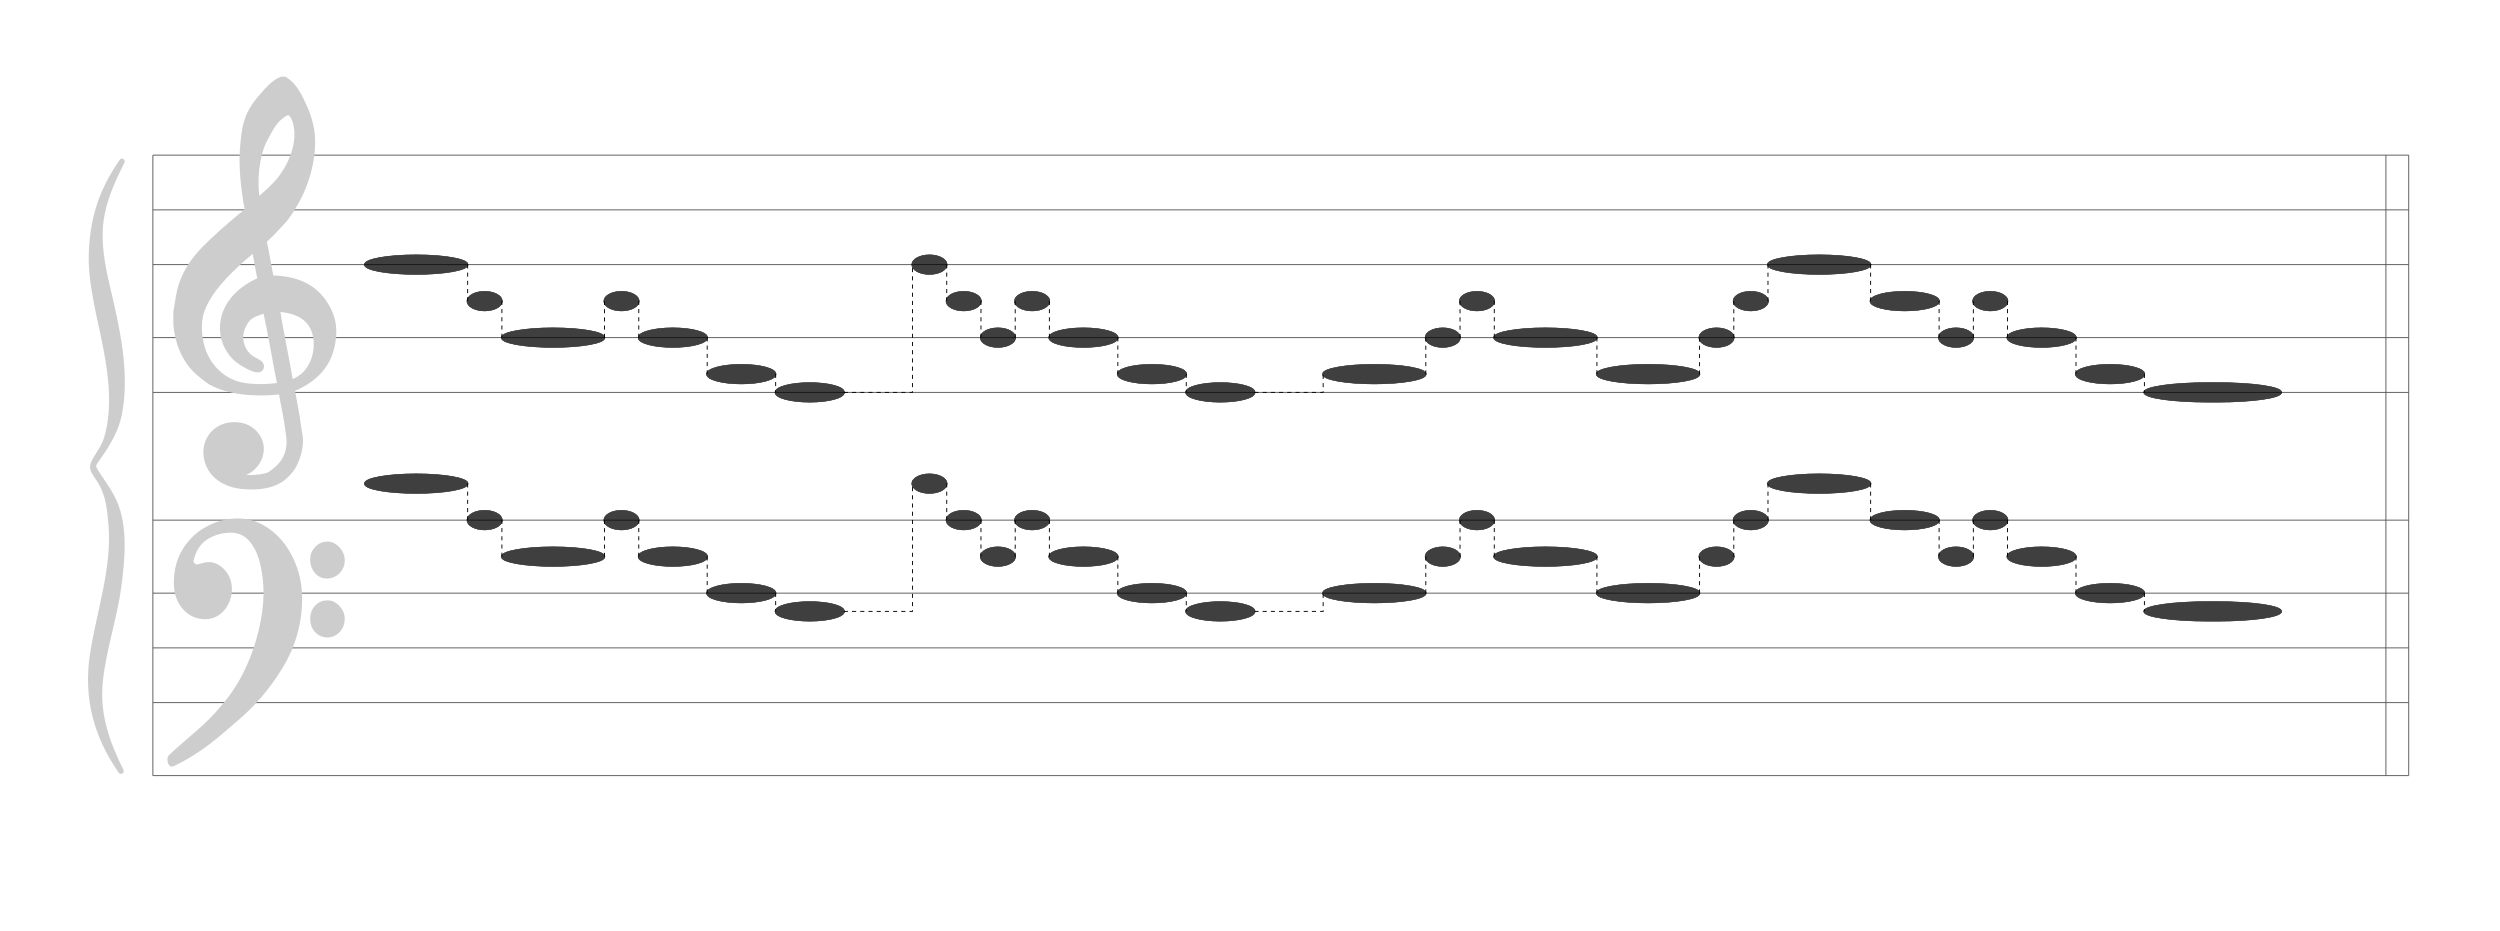
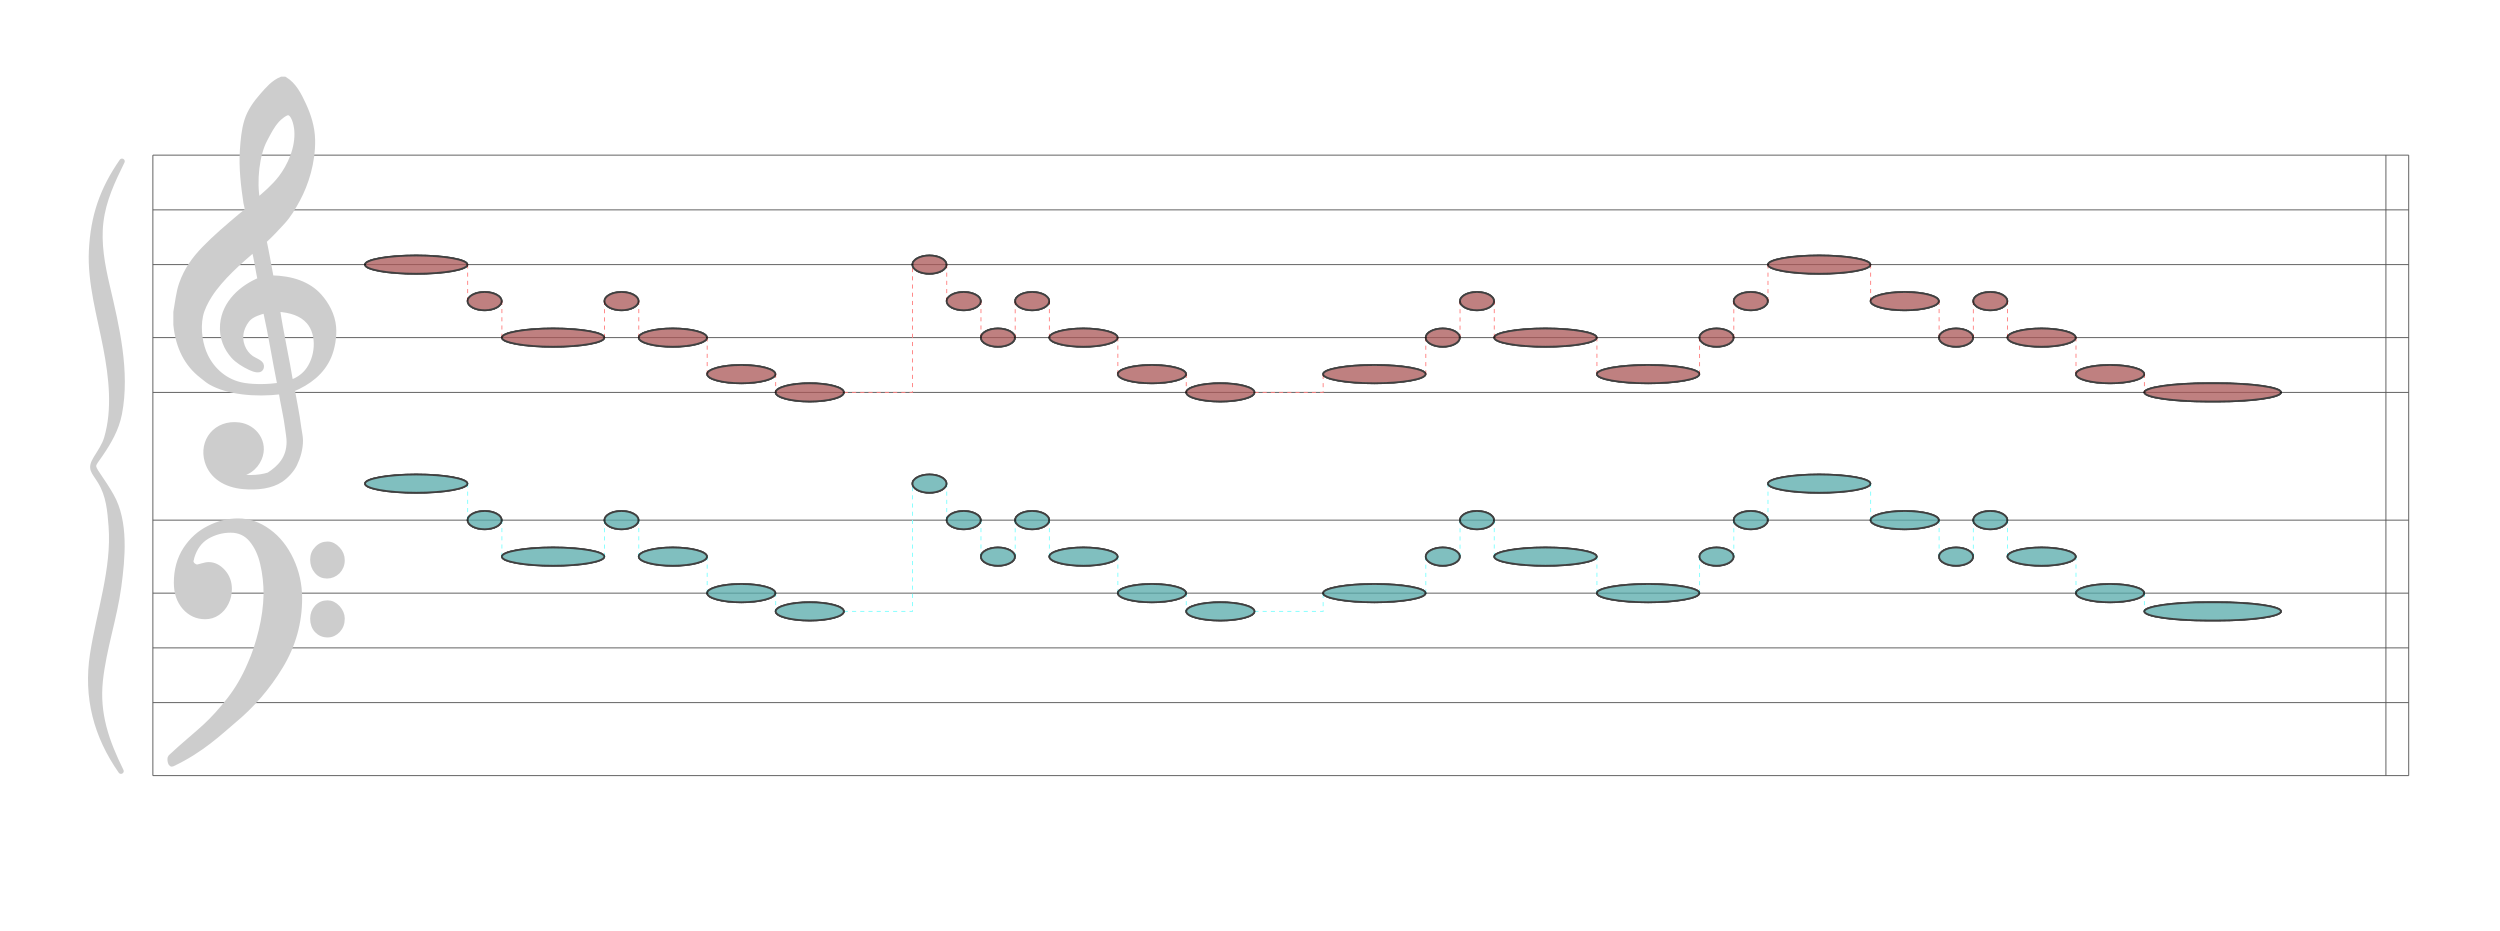
<svg xmlns="http://www.w3.org/2000/svg" version="1.1" viewPort="0 40 29.995 41" viewBox="-200 -50 1369.84 510" width="1369.84" height="510">
  <filter id="constantOpacity">
    <feComponentTransfer>
      <feFuncA type="table" tableValues="0 .5 .5" />
    </feComponentTransfer>
  </filter>
  <g transform="scale(35, -10) translate(0, -81)">
    <g class="staff-lines" stroke-width="0.5" stroke="#555555">
      <path vector-effect="non-scaling-stroke" d="M-3.321 64.5 L31.995 64.5" />
      <path vector-effect="non-scaling-stroke" d="M-3.321 67.5 L31.995 67.5" />
      <path vector-effect="non-scaling-stroke" d="M-3.321 71.5 L31.995 71.5" />
      <path vector-effect="non-scaling-stroke" d="M-3.321 74.5 L31.995 74.5" />
      <path vector-effect="non-scaling-stroke" d="M-3.321 77.5 L31.995 77.5" />
      <path vector-effect="non-scaling-stroke" d="M-3.321 43.5 L31.995 43.5" />
      <path vector-effect="non-scaling-stroke" d="M-3.321 47.5 L31.995 47.5" />
      <path vector-effect="non-scaling-stroke" d="M-3.321 50.5 L31.995 50.5" />
      <path vector-effect="non-scaling-stroke" d="M-3.321 53.5 L31.995 53.5" />
      <path vector-effect="non-scaling-stroke" d="M-3.321 57.5 L31.995 57.5" />
      <path vector-effect="non-scaling-stroke" d="M31.638,43.5 L31.638,77.5" />
      <path vector-effect="non-scaling-stroke" d="M31.995,43.5 L31.995,77.5" />
      <path vector-effect="non-scaling-stroke" d="M-3.321,43.5 L-3.321,77.5 z" />
    </g>
    <g transform="scale(0.714286, 1)">
      <g vector-effect="non-scaling-stroke" class="treble-clef" stroke="#cdcdcd" stroke-width="3" fill="#cdcdcd" transform="translate(-17.25, 5.15) scale(0.06, 0.07)">
        <path vector-effect="non-scaling-stroke" d="M250.026,1080.111c-2.375-5.813-4.501-12.037-5.616-19.656c-1.07-7.32-1.387-15.609-1.62-23.113    c-0.426-13.713,0.409-28.548,1.296-41.038c0.132-1.861,0.517-3.882,0.432-5.183c-0.118-1.794-1.622-3.834-2.484-5.401    c-4.551-8.266-9.023-16.291-13.176-25.488c-3.56-7.883-6.46-16.235-8.316-27.648c-1.087-6.682-1.406-14.26-2.053-21.816   c0-3.313,0-6.623,0-9.936c0.817-17.854,4.099-30.916,9.396-39.743c1.084-1.808,2.228-3.951,3.24-5.186    c6.218-7.579,16.081-9.873,25.812-7.343c0.598-8.887,1.858-19.53,2.376-28.944c0.193-3.49,0.54-7.194,0.54-10.368    c-0.003-13.193-3.44-20.603-7.452-26.135c-3.645-2.613-9.925-3.099-13.176,0.43c4.904-0.174,8.174,5.425,9.612,12.744    c2.427,12.351-1.738,24.386-7.344,25.918c-8.458,2.316-13.738-12.691-11.556-28.295c1.622-11.598,6.603-18.42,13.176-19.655    c5.073-0.956,10.149,0.426,13.608,5.399c1.988,2.858,4.009,7.685,4.968,11.879c1.246,5.448,2.18,12.212,2.16,18.792    c-0.01,3.246-0.453,6.761-0.648,10.152c-0.614,10.689-1.579,19.729-2.376,29.812c6.095,5.437,10.941,13.432,13.392,25.704    c1.302,6.52,2.035,15.517,1.727,23.111c-0.375,9.302-2.565,17.712-5.183,23.975c-3.863,9.248-9.852,13.985-17.604,14.257    c-0.849,9.749-1.633,19.633-2.593,29.159c2.376,4.619,4.55,9.643,6.805,14.906c2.185,5.095,3.892,11.286,5.508,17.712    c2.98,11.855,5.576,29.004,5.4,46.44c-0.102,10.157-1.538,19.319-3.24,27.215c-1.691,7.847-3.557,15.81-6.912,20.089    c-0.36,0-0.72,0-1.08,0C254.113,1090.306,252.068,1085.104,250.026,1080.111z M248.19,997.6    c-1.362,15.429-0.295,36.475,2.7,48.384c1.367,5.441,2.426,10.329,4.428,15.122c0.854,2.04,3.006,5.909,4.104,5.83    c2.104-0.153,3.064-9.245,3.24-13.824c0.542-14.092-2.623-28.387-5.832-37.366C254.247,1008.515,250.911,1002.572,248.19,997.6z     M249.27,935.823c-6.565-5.809-13.02-17.569-13.716-34.776c-0.425-10.517,1.463-18.693,3.888-24.624    c1.422-3.478,3.789-6.692,6.156-9.072c1.287-1.293,4.09-3.666,3.996,1.296c-0.048,2.584-2.504,4.06-3.888,6.263    c-2.557,4.079-4.489,12.399-3.348,21.385c0.481,3.784,1.636,7.983,2.808,10.153c1.458,2.697,3.725,4.34,6.048,5.615    c1.987-19.137,3.451-39.323,5.292-58.753c-4.493-1.347-9.224-1.49-13.068-0.213c-6.922,2.298-11.753,12.045-14.256,23.111    c-1.838,8.128-2.944,20.546-1.837,31.752c0.529,5.353,1.939,11.271,3.348,15.984c4.113,13.751,11.055,26.606,16.308,36.289    C247.971,952.523,248.466,943.862,249.27,935.823z M260.286,855.473c-1.479,19.361-3.545,38.701-4.86,57.671    c5.07-0.638,9.023-3.541,11.556-9.718c4.25-10.369,3.378-29.217-0.648-39.53C264.924,860.283,262.694,856.868,260.286,855.473z" />
      </g>
      <g class="bass-clef" fill="#cdcdcd" stroke="#cdcdcd" transform="scale(1.02, 1) translate(-0.25, 0.25)" stroke-width="3">
        <g transform="matrix(0.1835537,0,0,0.1830159,-98.29797,-1128.841)">
          <path vector-effect="non-scaling-stroke" d="M514.308,6407.837c3.419,4.086,5.655,9.64,7.124,12.803     c2.204,4.648,4.046,10.097,5.538,16.384c1.492,6.287,2.238,13.068,2.238,20.385c0,4.115-0.338,7.925-0.991,11.507     c-0.653,3.543-1.527,6.4-2.647,8.459c-1.108,2.095-2.297,3.125-3.545,3.125c-1.142,0-2.262-0.687-3.369-2.135     c-1.119-1.41-2.029-3.505-2.752-6.325c-0.711-2.819-1.073-6.135-1.073-9.982c0-3.011,0.326-5.411,0.968-7.317     c0.653-1.867,1.446-2.78,2.379-2.78c0.513,0,0.991,0.342,1.422,1.104c0.431,0.724,0.769,1.753,1.014,3.011     c0.245,1.257,0.373,2.628,0.373,4.077c0,2.019-0.245,3.733-0.735,5.144c-0.501,1.41-1.049,2.132-1.667,2.132     c-0.21,0-0.466-0.152-0.781-0.38c-0.303-0.229-0.501-0.342-0.571-0.342c-0.14,0-0.292,0.152-0.466,0.495     c-0.175,0.342-0.268,0.799-0.292,1.41c0.07,0.495,0.117,0.838,0.117,1.104c0.338,2.896,0.944,4.953,1.796,6.249     c0.863,1.258,1.784,1.905,2.763,1.905c1.014,0,1.83-0.953,2.46-2.858c0.63-1.943,1.073-4.344,1.329-7.277     c0.268-2.896,0.396-5.981,0.396-9.22c-0.035-3.468-0.221-7.125-0.583-10.897c-0.361-3.81-0.804-7.163-1.317-10.059     c-0.653-3.925-1.458-7.468-2.414-10.593c-0.956-3.124-1.889-5.752-2.775-7.849c-0.886-2.133-2.731-5.973-4.104-9.297     C514,6409.468,514.126,6407.62,514.308,6407.837z" />
          <path vector-effect="non-scaling-stroke" d="M531.259,6465.557c0.313-0.979,0.705-1.415,1.189-1.415     c0.457,0,0.862,0.436,1.228,1.306c0.339,0.908,0.522,2.032,0.522,3.339c0,1.233-0.17,2.358-0.522,3.302     c-0.353,0.979-0.745,1.488-1.163,1.488c-0.483,0-0.888-0.436-1.215-1.343c-0.34-0.871-0.509-1.958-0.509-3.266     C530.789,6467.626,530.945,6466.5,531.259,6465.557z" />
          <path vector-effect="non-scaling-stroke" d="M531.272,6447.847c0.327-0.871,0.732-1.342,1.241-1.342     c0.457,0,0.849,0.471,1.189,1.378c0.327,0.908,0.497,2.033,0.497,3.447c0,1.162-0.183,2.214-0.522,3.193     c-0.366,0.98-0.745,1.452-1.163,1.452c-0.509,0-0.914-0.436-1.241-1.343c-0.313-0.87-0.483-1.996-0.483-3.301     C530.789,6449.879,530.958,6448.717,531.272,6447.847z" />
        </g>
      </g>
    </g>
    <g transform="scale(0.714286, 1)">
      <g class="brace" transform="rotate(0.2) translate(30.5,-324) scale(1,-1) scale(.0175)">
        <path vector-effect="non-scaling-stroke" stroke="#cdcdcd" fill="#cdcdcd" stroke-width="3" stroke-linejoin="round" d="M-2031.812-22924.453    c-24.919,88.91-36.494,171.418-39.024,279.09c-2.379,101.156,9.877,207.264,16.991,305.533    c6.605,91.162,10.955,191.51-0.048,282.248c-2.757,22.732-8.614,43.227-13.597,63.254c-8.261,33.207-2.886,38.68,5.136,72.111    c10.485,43.689,11.808,90.887,13.172,140.795c3.604,132-16.215,270.613-24.675,400.074    c-8.818,134.883,3.651,255.861,34.113,366.164c-17.906-92.289-29.886-179.082-25.068-283.635    c4.572-99.275,18.379-195.207,24.078-294.23c5.11-88.826,9.914-203.154-8.344-284.342c-4.91-21.82-10.217-42.227-15.835-62.98    c-9.146-33.812-7.235-31.322,2.353-65.664c11.021-39.504,20.774-80.965,24.589-128.662c10.5-131.361-2.347-271.072-13.816-398.416    c-5.957-66.148-10.878-134.006-7.34-202.238C-2055.575-22803.877-2044.086-22863.117-2031.812-22924.453L-2031.812-22924.453z" />
      </g>
    </g>
    <g style="stroke-width:1; stroke:black;">
-       <g class="note-lines track-2" fill="none" stroke="hsl(13, 100, 64%)" stroke-dasharray="2.25" vector-effect="non-scaling-stroke" stroke-width="0.5">
+       <g class="note-lines track-2" fill="none" stroke="hsl(180, 100%, 75%)" stroke-dasharray="2.25" vector-effect="non-scaling-stroke" stroke-width="0.5">
        <path vector-effect="non-scaling-stroke" d=" M1.603 59.5 L1.607 59.5 L1.607 57.5" />
        <path vector-effect="non-scaling-stroke" d=" M2.138 57.5 L2.143 57.5 L2.143 55.5" />
        <path vector-effect="non-scaling-stroke" d=" M3.746 55.5 L3.75 55.5 L3.75 57.5" />
        <path vector-effect="non-scaling-stroke" d=" M4.281 57.5 L4.286 57.5 L4.286 55.5" />
        <path vector-effect="non-scaling-stroke" d=" M5.353 55.5 L5.357 55.5 L5.357 53.5" />
        <path vector-effect="non-scaling-stroke" d=" M6.424 53.5 L6.429 53.5 L6.429 52.5" />
        <path vector-effect="non-scaling-stroke" d=" M7.496 52.5 L8.571 52.5 L8.571 59.5" />
        <path vector-effect="non-scaling-stroke" d=" M9.103 59.5 L9.107 59.5 L9.107 57.5" />
        <path vector-effect="non-scaling-stroke" d=" M9.638 57.5 L9.643 57.5 L9.643 55.5" />
        <path vector-effect="non-scaling-stroke" d=" M10.174 55.5 L10.179 55.5 L10.179 57.5" />
        <path vector-effect="non-scaling-stroke" d=" M10.71 57.5 L10.714 57.5 L10.714 55.5" />
        <path vector-effect="non-scaling-stroke" d=" M11.781 55.5 L11.786 55.5 L11.786 53.5" />
        <path vector-effect="non-scaling-stroke" d=" M12.853 53.5 L12.857 53.5 L12.857 52.5" />
        <path vector-effect="non-scaling-stroke" d=" M13.924 52.5 L15 52.5 L15 53.5" />
        <path vector-effect="non-scaling-stroke" d=" M16.603 53.5 L16.607 53.5 L16.607 55.5" />
        <path vector-effect="non-scaling-stroke" d=" M17.138 55.5 L17.143 55.5 L17.143 57.5" />
        <path vector-effect="non-scaling-stroke" d=" M17.674 57.5 L17.679 57.5 L17.679 55.5" />
        <path vector-effect="non-scaling-stroke" d=" M19.281 55.5 L19.286 55.5 L19.286 53.5" />
        <path vector-effect="non-scaling-stroke" d=" M20.888 53.5 L20.893 53.5 L20.893 55.5" />
        <path vector-effect="non-scaling-stroke" d=" M21.424 55.5 L21.429 55.5 L21.429 57.5" />
        <path vector-effect="non-scaling-stroke" d=" M21.96 57.5 L21.964 57.5 L21.964 59.5" />
        <path vector-effect="non-scaling-stroke" d=" M23.567 59.5 L23.571 59.5 L23.571 57.5" />
        <path vector-effect="non-scaling-stroke" d=" M24.638 57.5 L24.643 57.5 L24.643 55.5" />
        <path vector-effect="non-scaling-stroke" d=" M25.174 55.5 L25.179 55.5 L25.179 57.5" />
        <path vector-effect="non-scaling-stroke" d=" M25.71 57.5 L25.714 57.5 L25.714 55.5" />
        <path vector-effect="non-scaling-stroke" d=" M26.781 55.5 L26.786 55.5 L26.786 53.5" />
        <path vector-effect="non-scaling-stroke" d=" M27.853 53.5 L27.857 53.5 L27.857 52.5" />
      </g>
-       <g class="note-lines track-1" fill="none" stroke="hsl(107, 100, 64%)" stroke-dasharray="2.25" vector-effect="non-scaling-stroke" stroke-width="0.5">
+       <g class="note-lines track-1" fill="none" stroke="hsl(0, 100%, 75%)" stroke-dasharray="2.25" vector-effect="non-scaling-stroke" stroke-width="0.5">
        <path vector-effect="non-scaling-stroke" d=" M1.603 71.5 L1.607 71.5 L1.607 69.5" />
        <path vector-effect="non-scaling-stroke" d=" M2.138 69.5 L2.143 69.5 L2.143 67.5" />
        <path vector-effect="non-scaling-stroke" d=" M3.746 67.5 L3.75 67.5 L3.75 69.5" />
        <path vector-effect="non-scaling-stroke" d=" M4.281 69.5 L4.286 69.5 L4.286 67.5" />
        <path vector-effect="non-scaling-stroke" d=" M5.353 67.5 L5.357 67.5 L5.357 65.5" />
        <path vector-effect="non-scaling-stroke" d=" M6.424 65.5 L6.429 65.5 L6.429 64.5" />
        <path vector-effect="non-scaling-stroke" d=" M7.496 64.5 L8.571 64.5 L8.571 71.5" />
        <path vector-effect="non-scaling-stroke" d=" M9.103 71.5 L9.107 71.5 L9.107 69.5" />
        <path vector-effect="non-scaling-stroke" d=" M9.638 69.5 L9.643 69.5 L9.643 67.5" />
        <path vector-effect="non-scaling-stroke" d=" M10.174 67.5 L10.179 67.5 L10.179 69.5" />
        <path vector-effect="non-scaling-stroke" d=" M10.71 69.5 L10.714 69.5 L10.714 67.5" />
        <path vector-effect="non-scaling-stroke" d=" M11.781 67.5 L11.786 67.5 L11.786 65.5" />
        <path vector-effect="non-scaling-stroke" d=" M12.853 65.5 L12.857 65.5 L12.857 64.5" />
        <path vector-effect="non-scaling-stroke" d=" M13.924 64.5 L15 64.5 L15 65.5" />
        <path vector-effect="non-scaling-stroke" d=" M16.603 65.5 L16.607 65.5 L16.607 67.5" />
        <path vector-effect="non-scaling-stroke" d=" M17.138 67.5 L17.143 67.5 L17.143 69.5" />
        <path vector-effect="non-scaling-stroke" d=" M17.674 69.5 L17.679 69.5 L17.679 67.5" />
        <path vector-effect="non-scaling-stroke" d=" M19.281 67.5 L19.286 67.5 L19.286 65.5" />
        <path vector-effect="non-scaling-stroke" d=" M20.888 65.5 L20.893 65.5 L20.893 67.5" />
        <path vector-effect="non-scaling-stroke" d=" M21.424 67.5 L21.429 67.5 L21.429 69.5" />
        <path vector-effect="non-scaling-stroke" d=" M21.96 69.5 L21.964 69.5 L21.964 71.5" />
        <path vector-effect="non-scaling-stroke" d=" M23.567 71.5 L23.571 71.5 L23.571 69.5" />
        <path vector-effect="non-scaling-stroke" d=" M24.638 69.5 L24.643 69.5 L24.643 67.5" />
        <path vector-effect="non-scaling-stroke" d=" M25.174 67.5 L25.179 67.5 L25.179 69.5" />
        <path vector-effect="non-scaling-stroke" d=" M25.71 69.5 L25.714 69.5 L25.714 67.5" />
        <path vector-effect="non-scaling-stroke" d=" M26.781 67.5 L26.786 67.5 L26.786 65.5" />
        <path vector-effect="non-scaling-stroke" d=" M27.853 65.5 L27.857 65.5 L27.857 64.5" />
      </g>
      <g opacity="0.5" class="note-backdrops track-2" style="fill:black;">
        <g class="note key-59 ont-0d000 offt-1d603 maxima">
          <rect vector-effect="non-scaling-stroke" rx="1" ry="1" x="0" y="59" width="1.603" height="1" />
        </g>
        <g class="note key-57 ont-1d607 offt-2d138">
          <rect vector-effect="non-scaling-stroke" rx="1" ry="1" x="1.607" y="57" width="0.531" height="1" />
        </g>
        <g class="note key-55 ont-2d143 offt-3d746">
          <rect vector-effect="non-scaling-stroke" rx="1" ry="1" x="2.143" y="55" width="1.603" height="1" />
        </g>
        <g class="note key-57 ont-3d750 offt-4d281">
          <rect vector-effect="non-scaling-stroke" rx="1" ry="1" x="3.75" y="57" width="0.531" height="1" />
        </g>
        <g class="note key-55 ont-4d286 offt-5d353">
          <rect vector-effect="non-scaling-stroke" rx="1" ry="1" x="4.286" y="55" width="1.067" height="1" />
        </g>
        <g class="note key-53 ont-5d357 offt-6d424">
          <rect vector-effect="non-scaling-stroke" rx="1" ry="1" x="5.357" y="53" width="1.067" height="1" />
        </g>
        <g class="note key-52 ont-6d429 offt-7d496 minima">
          <rect vector-effect="non-scaling-stroke" rx="1" ry="1" x="6.429" y="52" width="1.067" height="1" />
        </g>
        <g class="note key-59 ont-8d571 offt-9d103 maxima">
          <rect vector-effect="non-scaling-stroke" rx="1" ry="1" x="8.571" y="59" width="0.531" height="1" />
        </g>
        <g class="note key-57 ont-9d107 offt-9d638">
          <rect vector-effect="non-scaling-stroke" rx="1" ry="1" x="9.107" y="57" width="0.531" height="1" />
        </g>
        <g class="note key-55 ont-9d643 offt-10d174">
          <rect vector-effect="non-scaling-stroke" rx="1" ry="1" x="9.643" y="55" width="0.531" height="1" />
        </g>
        <g class="note key-57 ont-10d179 offt-10d710">
          <rect vector-effect="non-scaling-stroke" rx="1" ry="1" x="10.179" y="57" width="0.531" height="1" />
        </g>
        <g class="note key-55 ont-10d714 offt-11d781">
          <rect vector-effect="non-scaling-stroke" rx="1" ry="1" x="10.714" y="55" width="1.067" height="1" />
        </g>
        <g class="note key-53 ont-11d786 offt-12d853">
          <rect vector-effect="non-scaling-stroke" rx="1" ry="1" x="11.786" y="53" width="1.067" height="1" />
        </g>
        <g class="note key-52 ont-12d857 offt-13d924 minima">
          <rect vector-effect="non-scaling-stroke" rx="1" ry="1" x="12.857" y="52" width="1.067" height="1" />
        </g>
        <g class="note key-53 ont-15d000 offt-16d603">
          <rect vector-effect="non-scaling-stroke" rx="1" ry="1" x="15" y="53" width="1.603" height="1" />
        </g>
        <g class="note key-55 ont-16d607 offt-17d138">
          <rect vector-effect="non-scaling-stroke" rx="1" ry="1" x="16.607" y="55" width="0.531" height="1" />
        </g>
        <g class="note key-57 ont-17d143 offt-17d674">
          <rect vector-effect="non-scaling-stroke" rx="1" ry="1" x="17.143" y="57" width="0.531" height="1" />
        </g>
        <g class="note key-55 ont-17d679 offt-19d281">
          <rect vector-effect="non-scaling-stroke" rx="1" ry="1" x="17.679" y="55" width="1.603" height="1" />
        </g>
        <g class="note key-53 ont-19d286 offt-20d888">
          <rect vector-effect="non-scaling-stroke" rx="1" ry="1" x="19.286" y="53" width="1.603" height="1" />
        </g>
        <g class="note key-55 ont-20d893 offt-21d424">
          <rect vector-effect="non-scaling-stroke" rx="1" ry="1" x="20.893" y="55" width="0.531" height="1" />
        </g>
        <g class="note key-57 ont-21d429 offt-21d960">
          <rect vector-effect="non-scaling-stroke" rx="1" ry="1" x="21.429" y="57" width="0.531" height="1" />
        </g>
        <g class="note key-59 ont-21d964 offt-23d567 maxima">
          <rect vector-effect="non-scaling-stroke" rx="1" ry="1" x="21.964" y="59" width="1.603" height="1" />
        </g>
        <g class="note key-57 ont-23d571 offt-24d638">
          <rect vector-effect="non-scaling-stroke" rx="1" ry="1" x="23.571" y="57" width="1.067" height="1" />
        </g>
        <g class="note key-55 ont-24d643 offt-25d174">
          <rect vector-effect="non-scaling-stroke" rx="1" ry="1" x="24.643" y="55" width="0.531" height="1" />
        </g>
        <g class="note key-57 ont-25d179 offt-25d710">
          <rect vector-effect="non-scaling-stroke" rx="1" ry="1" x="25.179" y="57" width="0.531" height="1" />
        </g>
        <g class="note key-55 ont-25d714 offt-26d781">
          <rect vector-effect="non-scaling-stroke" rx="1" ry="1" x="25.714" y="55" width="1.067" height="1" />
        </g>
        <g class="note key-53 ont-26d786 offt-27d853">
          <rect vector-effect="non-scaling-stroke" rx="1" ry="1" x="26.786" y="53" width="1.067" height="1" />
        </g>
        <g class="note key-52 ont-27d857 offt-29d996 minima">
          <rect vector-effect="non-scaling-stroke" rx="1" ry="1" x="27.857" y="52" width="2.138" height="1" />
        </g>
      </g>
      <g opacity="0.5" class="note-backdrops track-1" style="fill:black;">
        <g class="note key-71 ont-0d000 offt-1d603 maxima">
          <rect vector-effect="non-scaling-stroke" rx="1" ry="1" x="0" y="71" width="1.603" height="1" />
        </g>
        <g class="note key-69 ont-1d607 offt-2d138">
          <rect vector-effect="non-scaling-stroke" rx="1" ry="1" x="1.607" y="69" width="0.531" height="1" />
        </g>
        <g class="note key-67 ont-2d143 offt-3d746">
          <rect vector-effect="non-scaling-stroke" rx="1" ry="1" x="2.143" y="67" width="1.603" height="1" />
        </g>
        <g class="note key-69 ont-3d750 offt-4d281">
          <rect vector-effect="non-scaling-stroke" rx="1" ry="1" x="3.75" y="69" width="0.531" height="1" />
        </g>
        <g class="note key-67 ont-4d286 offt-5d353">
          <rect vector-effect="non-scaling-stroke" rx="1" ry="1" x="4.286" y="67" width="1.067" height="1" />
        </g>
        <g class="note key-65 ont-5d357 offt-6d424">
          <rect vector-effect="non-scaling-stroke" rx="1" ry="1" x="5.357" y="65" width="1.067" height="1" />
        </g>
        <g class="note key-64 ont-6d429 offt-7d496 minima">
          <rect vector-effect="non-scaling-stroke" rx="1" ry="1" x="6.429" y="64" width="1.067" height="1" />
        </g>
        <g class="note key-71 ont-8d571 offt-9d103 maxima">
          <rect vector-effect="non-scaling-stroke" rx="1" ry="1" x="8.571" y="71" width="0.531" height="1" />
        </g>
        <g class="note key-69 ont-9d107 offt-9d638">
          <rect vector-effect="non-scaling-stroke" rx="1" ry="1" x="9.107" y="69" width="0.531" height="1" />
        </g>
        <g class="note key-67 ont-9d643 offt-10d174">
          <rect vector-effect="non-scaling-stroke" rx="1" ry="1" x="9.643" y="67" width="0.531" height="1" />
        </g>
        <g class="note key-69 ont-10d179 offt-10d710">
          <rect vector-effect="non-scaling-stroke" rx="1" ry="1" x="10.179" y="69" width="0.531" height="1" />
        </g>
        <g class="note key-67 ont-10d714 offt-11d781">
          <rect vector-effect="non-scaling-stroke" rx="1" ry="1" x="10.714" y="67" width="1.067" height="1" />
        </g>
        <g class="note key-65 ont-11d786 offt-12d853">
          <rect vector-effect="non-scaling-stroke" rx="1" ry="1" x="11.786" y="65" width="1.067" height="1" />
        </g>
        <g class="note key-64 ont-12d857 offt-13d924 minima">
          <rect vector-effect="non-scaling-stroke" rx="1" ry="1" x="12.857" y="64" width="1.067" height="1" />
        </g>
        <g class="note key-65 ont-15d000 offt-16d603">
          <rect vector-effect="non-scaling-stroke" rx="1" ry="1" x="15" y="65" width="1.603" height="1" />
        </g>
        <g class="note key-67 ont-16d607 offt-17d138">
          <rect vector-effect="non-scaling-stroke" rx="1" ry="1" x="16.607" y="67" width="0.531" height="1" />
        </g>
        <g class="note key-69 ont-17d143 offt-17d674">
          <rect vector-effect="non-scaling-stroke" rx="1" ry="1" x="17.143" y="69" width="0.531" height="1" />
        </g>
        <g class="note key-67 ont-17d679 offt-19d281">
          <rect vector-effect="non-scaling-stroke" rx="1" ry="1" x="17.679" y="67" width="1.603" height="1" />
        </g>
        <g class="note key-65 ont-19d286 offt-20d888">
          <rect vector-effect="non-scaling-stroke" rx="1" ry="1" x="19.286" y="65" width="1.603" height="1" />
        </g>
        <g class="note key-67 ont-20d893 offt-21d424">
          <rect vector-effect="non-scaling-stroke" rx="1" ry="1" x="20.893" y="67" width="0.531" height="1" />
        </g>
        <g class="note key-69 ont-21d429 offt-21d960">
          <rect vector-effect="non-scaling-stroke" rx="1" ry="1" x="21.429" y="69" width="0.531" height="1" />
        </g>
        <g class="note key-71 ont-21d964 offt-23d567 maxima">
          <rect vector-effect="non-scaling-stroke" rx="1" ry="1" x="21.964" y="71" width="1.603" height="1" />
        </g>
        <g class="note key-69 ont-23d571 offt-24d638">
          <rect vector-effect="non-scaling-stroke" rx="1" ry="1" x="23.571" y="69" width="1.067" height="1" />
        </g>
        <g class="note key-67 ont-24d643 offt-25d174">
          <rect vector-effect="non-scaling-stroke" rx="1" ry="1" x="24.643" y="67" width="0.531" height="1" />
        </g>
        <g class="note key-69 ont-25d179 offt-25d710">
          <rect vector-effect="non-scaling-stroke" rx="1" ry="1" x="25.179" y="69" width="0.531" height="1" />
        </g>
        <g class="note key-67 ont-25d714 offt-26d781">
          <rect vector-effect="non-scaling-stroke" rx="1" ry="1" x="25.714" y="67" width="1.067" height="1" />
        </g>
        <g class="note key-65 ont-26d786 offt-27d853">
          <rect vector-effect="non-scaling-stroke" rx="1" ry="1" x="26.786" y="65" width="1.067" height="1" />
        </g>
        <g class="note key-64 ont-27d857 offt-29d996 minima">
          <rect vector-effect="non-scaling-stroke" rx="1" ry="1" x="27.857" y="64" width="2.138" height="1" />
        </g>
      </g>
-       <g class="track-2" filter="url(#constantOpacity)" style="opacity:1; fill:hsl(13, 100, 64%);">
+       <g class="track-2" filter="url(#constantOpacity)" style="opacity:1; fill:hsl(180, 100%, 75%);">
        <g class="note key-59 ont-0d000 offt-1d603 maxima">
          <rect vector-effect="non-scaling-stroke" rx="1" ry="1" x="0" y="59" width="1.603" height="1" />
        </g>
        <g class="note key-57 ont-1d607 offt-2d138">
          <rect vector-effect="non-scaling-stroke" rx="1" ry="1" x="1.607" y="57" width="0.531" height="1" />
        </g>
        <g class="note key-55 ont-2d143 offt-3d746">
          <rect vector-effect="non-scaling-stroke" rx="1" ry="1" x="2.143" y="55" width="1.603" height="1" />
        </g>
        <g class="note key-57 ont-3d750 offt-4d281">
          <rect vector-effect="non-scaling-stroke" rx="1" ry="1" x="3.75" y="57" width="0.531" height="1" />
        </g>
        <g class="note key-55 ont-4d286 offt-5d353">
          <rect vector-effect="non-scaling-stroke" rx="1" ry="1" x="4.286" y="55" width="1.067" height="1" />
        </g>
        <g class="note key-53 ont-5d357 offt-6d424">
          <rect vector-effect="non-scaling-stroke" rx="1" ry="1" x="5.357" y="53" width="1.067" height="1" />
        </g>
        <g class="note key-52 ont-6d429 offt-7d496 minima">
          <rect vector-effect="non-scaling-stroke" rx="1" ry="1" x="6.429" y="52" width="1.067" height="1" />
        </g>
        <g class="note key-59 ont-8d571 offt-9d103 maxima">
          <rect vector-effect="non-scaling-stroke" rx="1" ry="1" x="8.571" y="59" width="0.531" height="1" />
        </g>
        <g class="note key-57 ont-9d107 offt-9d638">
          <rect vector-effect="non-scaling-stroke" rx="1" ry="1" x="9.107" y="57" width="0.531" height="1" />
        </g>
        <g class="note key-55 ont-9d643 offt-10d174">
          <rect vector-effect="non-scaling-stroke" rx="1" ry="1" x="9.643" y="55" width="0.531" height="1" />
        </g>
        <g class="note key-57 ont-10d179 offt-10d710">
          <rect vector-effect="non-scaling-stroke" rx="1" ry="1" x="10.179" y="57" width="0.531" height="1" />
        </g>
        <g class="note key-55 ont-10d714 offt-11d781">
          <rect vector-effect="non-scaling-stroke" rx="1" ry="1" x="10.714" y="55" width="1.067" height="1" />
        </g>
        <g class="note key-53 ont-11d786 offt-12d853">
          <rect vector-effect="non-scaling-stroke" rx="1" ry="1" x="11.786" y="53" width="1.067" height="1" />
        </g>
        <g class="note key-52 ont-12d857 offt-13d924 minima">
          <rect vector-effect="non-scaling-stroke" rx="1" ry="1" x="12.857" y="52" width="1.067" height="1" />
        </g>
        <g class="note key-53 ont-15d000 offt-16d603">
          <rect vector-effect="non-scaling-stroke" rx="1" ry="1" x="15" y="53" width="1.603" height="1" />
        </g>
        <g class="note key-55 ont-16d607 offt-17d138">
          <rect vector-effect="non-scaling-stroke" rx="1" ry="1" x="16.607" y="55" width="0.531" height="1" />
        </g>
        <g class="note key-57 ont-17d143 offt-17d674">
          <rect vector-effect="non-scaling-stroke" rx="1" ry="1" x="17.143" y="57" width="0.531" height="1" />
        </g>
        <g class="note key-55 ont-17d679 offt-19d281">
          <rect vector-effect="non-scaling-stroke" rx="1" ry="1" x="17.679" y="55" width="1.603" height="1" />
        </g>
        <g class="note key-53 ont-19d286 offt-20d888">
          <rect vector-effect="non-scaling-stroke" rx="1" ry="1" x="19.286" y="53" width="1.603" height="1" />
        </g>
        <g class="note key-55 ont-20d893 offt-21d424">
          <rect vector-effect="non-scaling-stroke" rx="1" ry="1" x="20.893" y="55" width="0.531" height="1" />
        </g>
        <g class="note key-57 ont-21d429 offt-21d960">
          <rect vector-effect="non-scaling-stroke" rx="1" ry="1" x="21.429" y="57" width="0.531" height="1" />
        </g>
        <g class="note key-59 ont-21d964 offt-23d567 maxima">
          <rect vector-effect="non-scaling-stroke" rx="1" ry="1" x="21.964" y="59" width="1.603" height="1" />
        </g>
        <g class="note key-57 ont-23d571 offt-24d638">
          <rect vector-effect="non-scaling-stroke" rx="1" ry="1" x="23.571" y="57" width="1.067" height="1" />
        </g>
        <g class="note key-55 ont-24d643 offt-25d174">
          <rect vector-effect="non-scaling-stroke" rx="1" ry="1" x="24.643" y="55" width="0.531" height="1" />
        </g>
        <g class="note key-57 ont-25d179 offt-25d710">
          <rect vector-effect="non-scaling-stroke" rx="1" ry="1" x="25.179" y="57" width="0.531" height="1" />
        </g>
        <g class="note key-55 ont-25d714 offt-26d781">
          <rect vector-effect="non-scaling-stroke" rx="1" ry="1" x="25.714" y="55" width="1.067" height="1" />
        </g>
        <g class="note key-53 ont-26d786 offt-27d853">
          <rect vector-effect="non-scaling-stroke" rx="1" ry="1" x="26.786" y="53" width="1.067" height="1" />
        </g>
        <g class="note key-52 ont-27d857 offt-29d996 minima">
          <rect vector-effect="non-scaling-stroke" rx="1" ry="1" x="27.857" y="52" width="2.138" height="1" />
        </g>
      </g>
-       <g class="track-1" filter="url(#constantOpacity)" style="opacity:1; fill:hsl(107, 100, 64%);">
+       <g class="track-1" filter="url(#constantOpacity)" style="opacity:1; fill:hsl(0, 100%, 75%);">
        <g class="note key-71 ont-0d000 offt-1d603 maxima">
          <rect vector-effect="non-scaling-stroke" rx="1" ry="1" x="0" y="71" width="1.603" height="1" />
        </g>
        <g class="note key-69 ont-1d607 offt-2d138">
          <rect vector-effect="non-scaling-stroke" rx="1" ry="1" x="1.607" y="69" width="0.531" height="1" />
        </g>
        <g class="note key-67 ont-2d143 offt-3d746">
          <rect vector-effect="non-scaling-stroke" rx="1" ry="1" x="2.143" y="67" width="1.603" height="1" />
        </g>
        <g class="note key-69 ont-3d750 offt-4d281">
          <rect vector-effect="non-scaling-stroke" rx="1" ry="1" x="3.75" y="69" width="0.531" height="1" />
        </g>
        <g class="note key-67 ont-4d286 offt-5d353">
          <rect vector-effect="non-scaling-stroke" rx="1" ry="1" x="4.286" y="67" width="1.067" height="1" />
        </g>
        <g class="note key-65 ont-5d357 offt-6d424">
          <rect vector-effect="non-scaling-stroke" rx="1" ry="1" x="5.357" y="65" width="1.067" height="1" />
        </g>
        <g class="note key-64 ont-6d429 offt-7d496 minima">
          <rect vector-effect="non-scaling-stroke" rx="1" ry="1" x="6.429" y="64" width="1.067" height="1" />
        </g>
        <g class="note key-71 ont-8d571 offt-9d103 maxima">
          <rect vector-effect="non-scaling-stroke" rx="1" ry="1" x="8.571" y="71" width="0.531" height="1" />
        </g>
        <g class="note key-69 ont-9d107 offt-9d638">
          <rect vector-effect="non-scaling-stroke" rx="1" ry="1" x="9.107" y="69" width="0.531" height="1" />
        </g>
        <g class="note key-67 ont-9d643 offt-10d174">
          <rect vector-effect="non-scaling-stroke" rx="1" ry="1" x="9.643" y="67" width="0.531" height="1" />
        </g>
        <g class="note key-69 ont-10d179 offt-10d710">
          <rect vector-effect="non-scaling-stroke" rx="1" ry="1" x="10.179" y="69" width="0.531" height="1" />
        </g>
        <g class="note key-67 ont-10d714 offt-11d781">
          <rect vector-effect="non-scaling-stroke" rx="1" ry="1" x="10.714" y="67" width="1.067" height="1" />
        </g>
        <g class="note key-65 ont-11d786 offt-12d853">
          <rect vector-effect="non-scaling-stroke" rx="1" ry="1" x="11.786" y="65" width="1.067" height="1" />
        </g>
        <g class="note key-64 ont-12d857 offt-13d924 minima">
          <rect vector-effect="non-scaling-stroke" rx="1" ry="1" x="12.857" y="64" width="1.067" height="1" />
        </g>
        <g class="note key-65 ont-15d000 offt-16d603">
          <rect vector-effect="non-scaling-stroke" rx="1" ry="1" x="15" y="65" width="1.603" height="1" />
        </g>
        <g class="note key-67 ont-16d607 offt-17d138">
          <rect vector-effect="non-scaling-stroke" rx="1" ry="1" x="16.607" y="67" width="0.531" height="1" />
        </g>
        <g class="note key-69 ont-17d143 offt-17d674">
          <rect vector-effect="non-scaling-stroke" rx="1" ry="1" x="17.143" y="69" width="0.531" height="1" />
        </g>
        <g class="note key-67 ont-17d679 offt-19d281">
          <rect vector-effect="non-scaling-stroke" rx="1" ry="1" x="17.679" y="67" width="1.603" height="1" />
        </g>
        <g class="note key-65 ont-19d286 offt-20d888">
          <rect vector-effect="non-scaling-stroke" rx="1" ry="1" x="19.286" y="65" width="1.603" height="1" />
        </g>
        <g class="note key-67 ont-20d893 offt-21d424">
          <rect vector-effect="non-scaling-stroke" rx="1" ry="1" x="20.893" y="67" width="0.531" height="1" />
        </g>
        <g class="note key-69 ont-21d429 offt-21d960">
          <rect vector-effect="non-scaling-stroke" rx="1" ry="1" x="21.429" y="69" width="0.531" height="1" />
        </g>
        <g class="note key-71 ont-21d964 offt-23d567 maxima">
          <rect vector-effect="non-scaling-stroke" rx="1" ry="1" x="21.964" y="71" width="1.603" height="1" />
        </g>
        <g class="note key-69 ont-23d571 offt-24d638">
          <rect vector-effect="non-scaling-stroke" rx="1" ry="1" x="23.571" y="69" width="1.067" height="1" />
        </g>
        <g class="note key-67 ont-24d643 offt-25d174">
          <rect vector-effect="non-scaling-stroke" rx="1" ry="1" x="24.643" y="67" width="0.531" height="1" />
        </g>
        <g class="note key-69 ont-25d179 offt-25d710">
          <rect vector-effect="non-scaling-stroke" rx="1" ry="1" x="25.179" y="69" width="0.531" height="1" />
        </g>
        <g class="note key-67 ont-25d714 offt-26d781">
          <rect vector-effect="non-scaling-stroke" rx="1" ry="1" x="25.714" y="67" width="1.067" height="1" />
        </g>
        <g class="note key-65 ont-26d786 offt-27d853">
          <rect vector-effect="non-scaling-stroke" rx="1" ry="1" x="26.786" y="65" width="1.067" height="1" />
        </g>
        <g class="note key-64 ont-27d857 offt-29d996 minima">
          <rect vector-effect="non-scaling-stroke" rx="1" ry="1" x="27.857" y="64" width="2.138" height="1" />
        </g>
      </g>
    </g>
  </g>
</svg>
